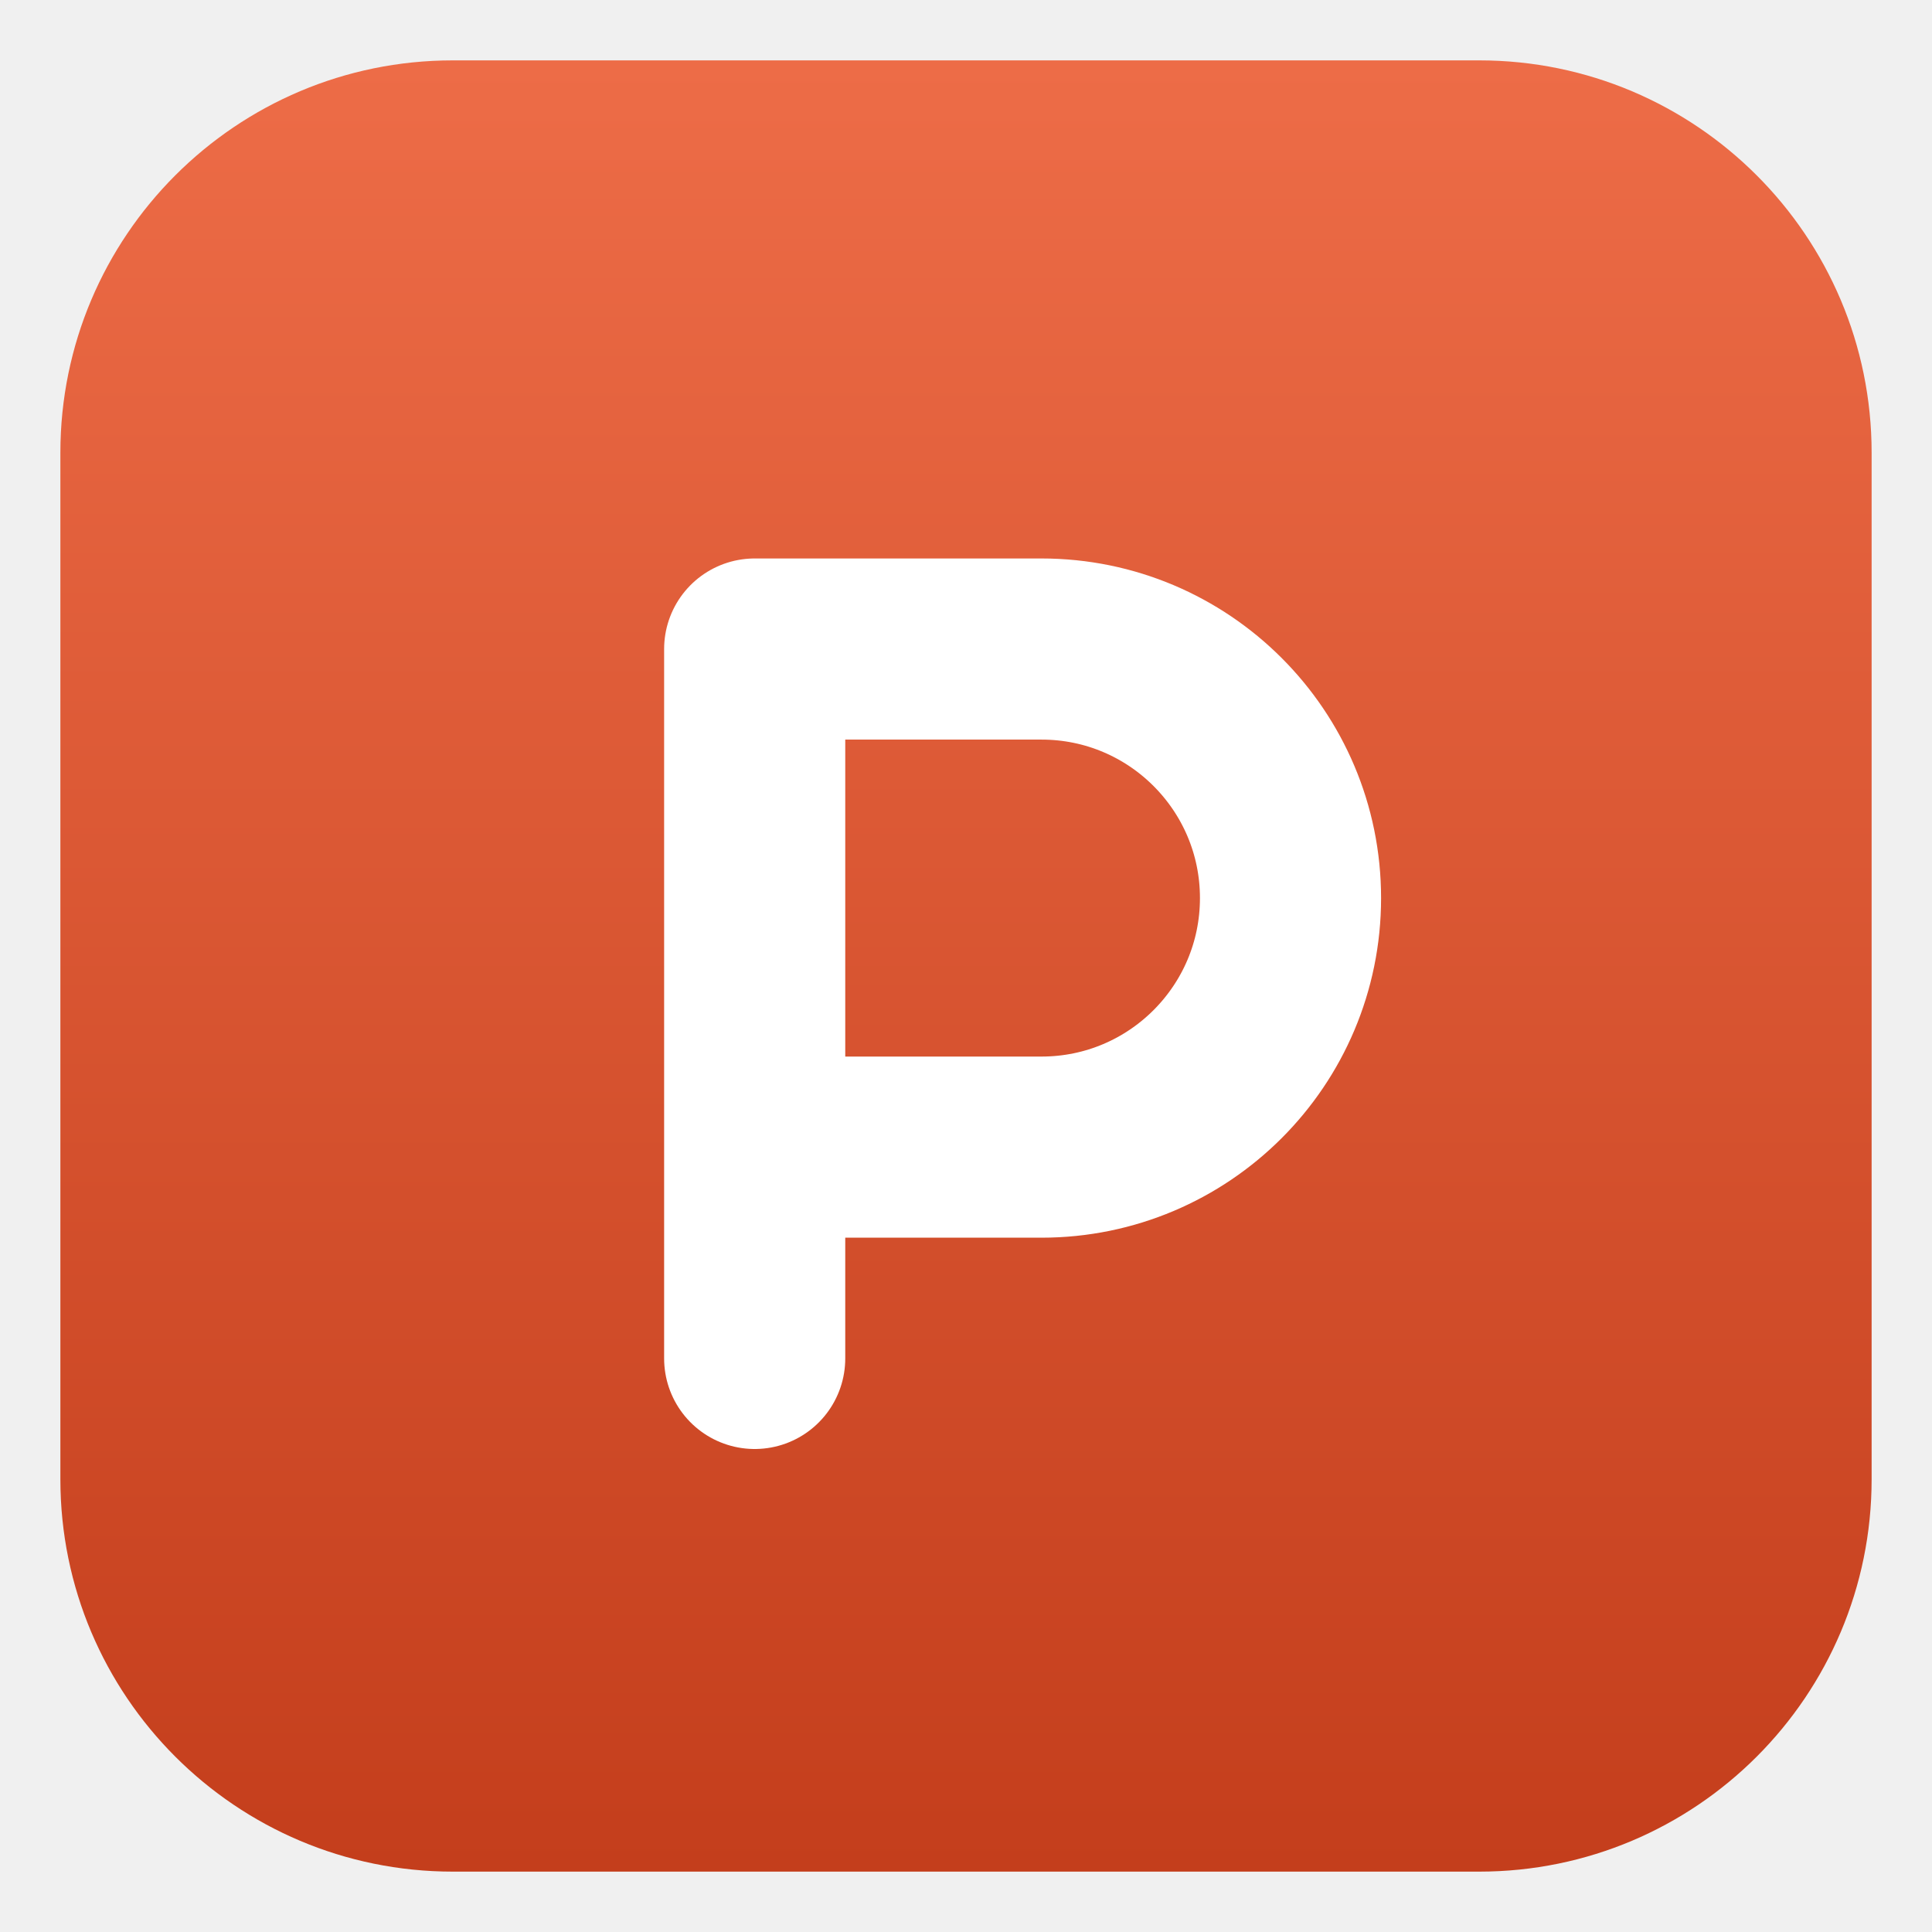
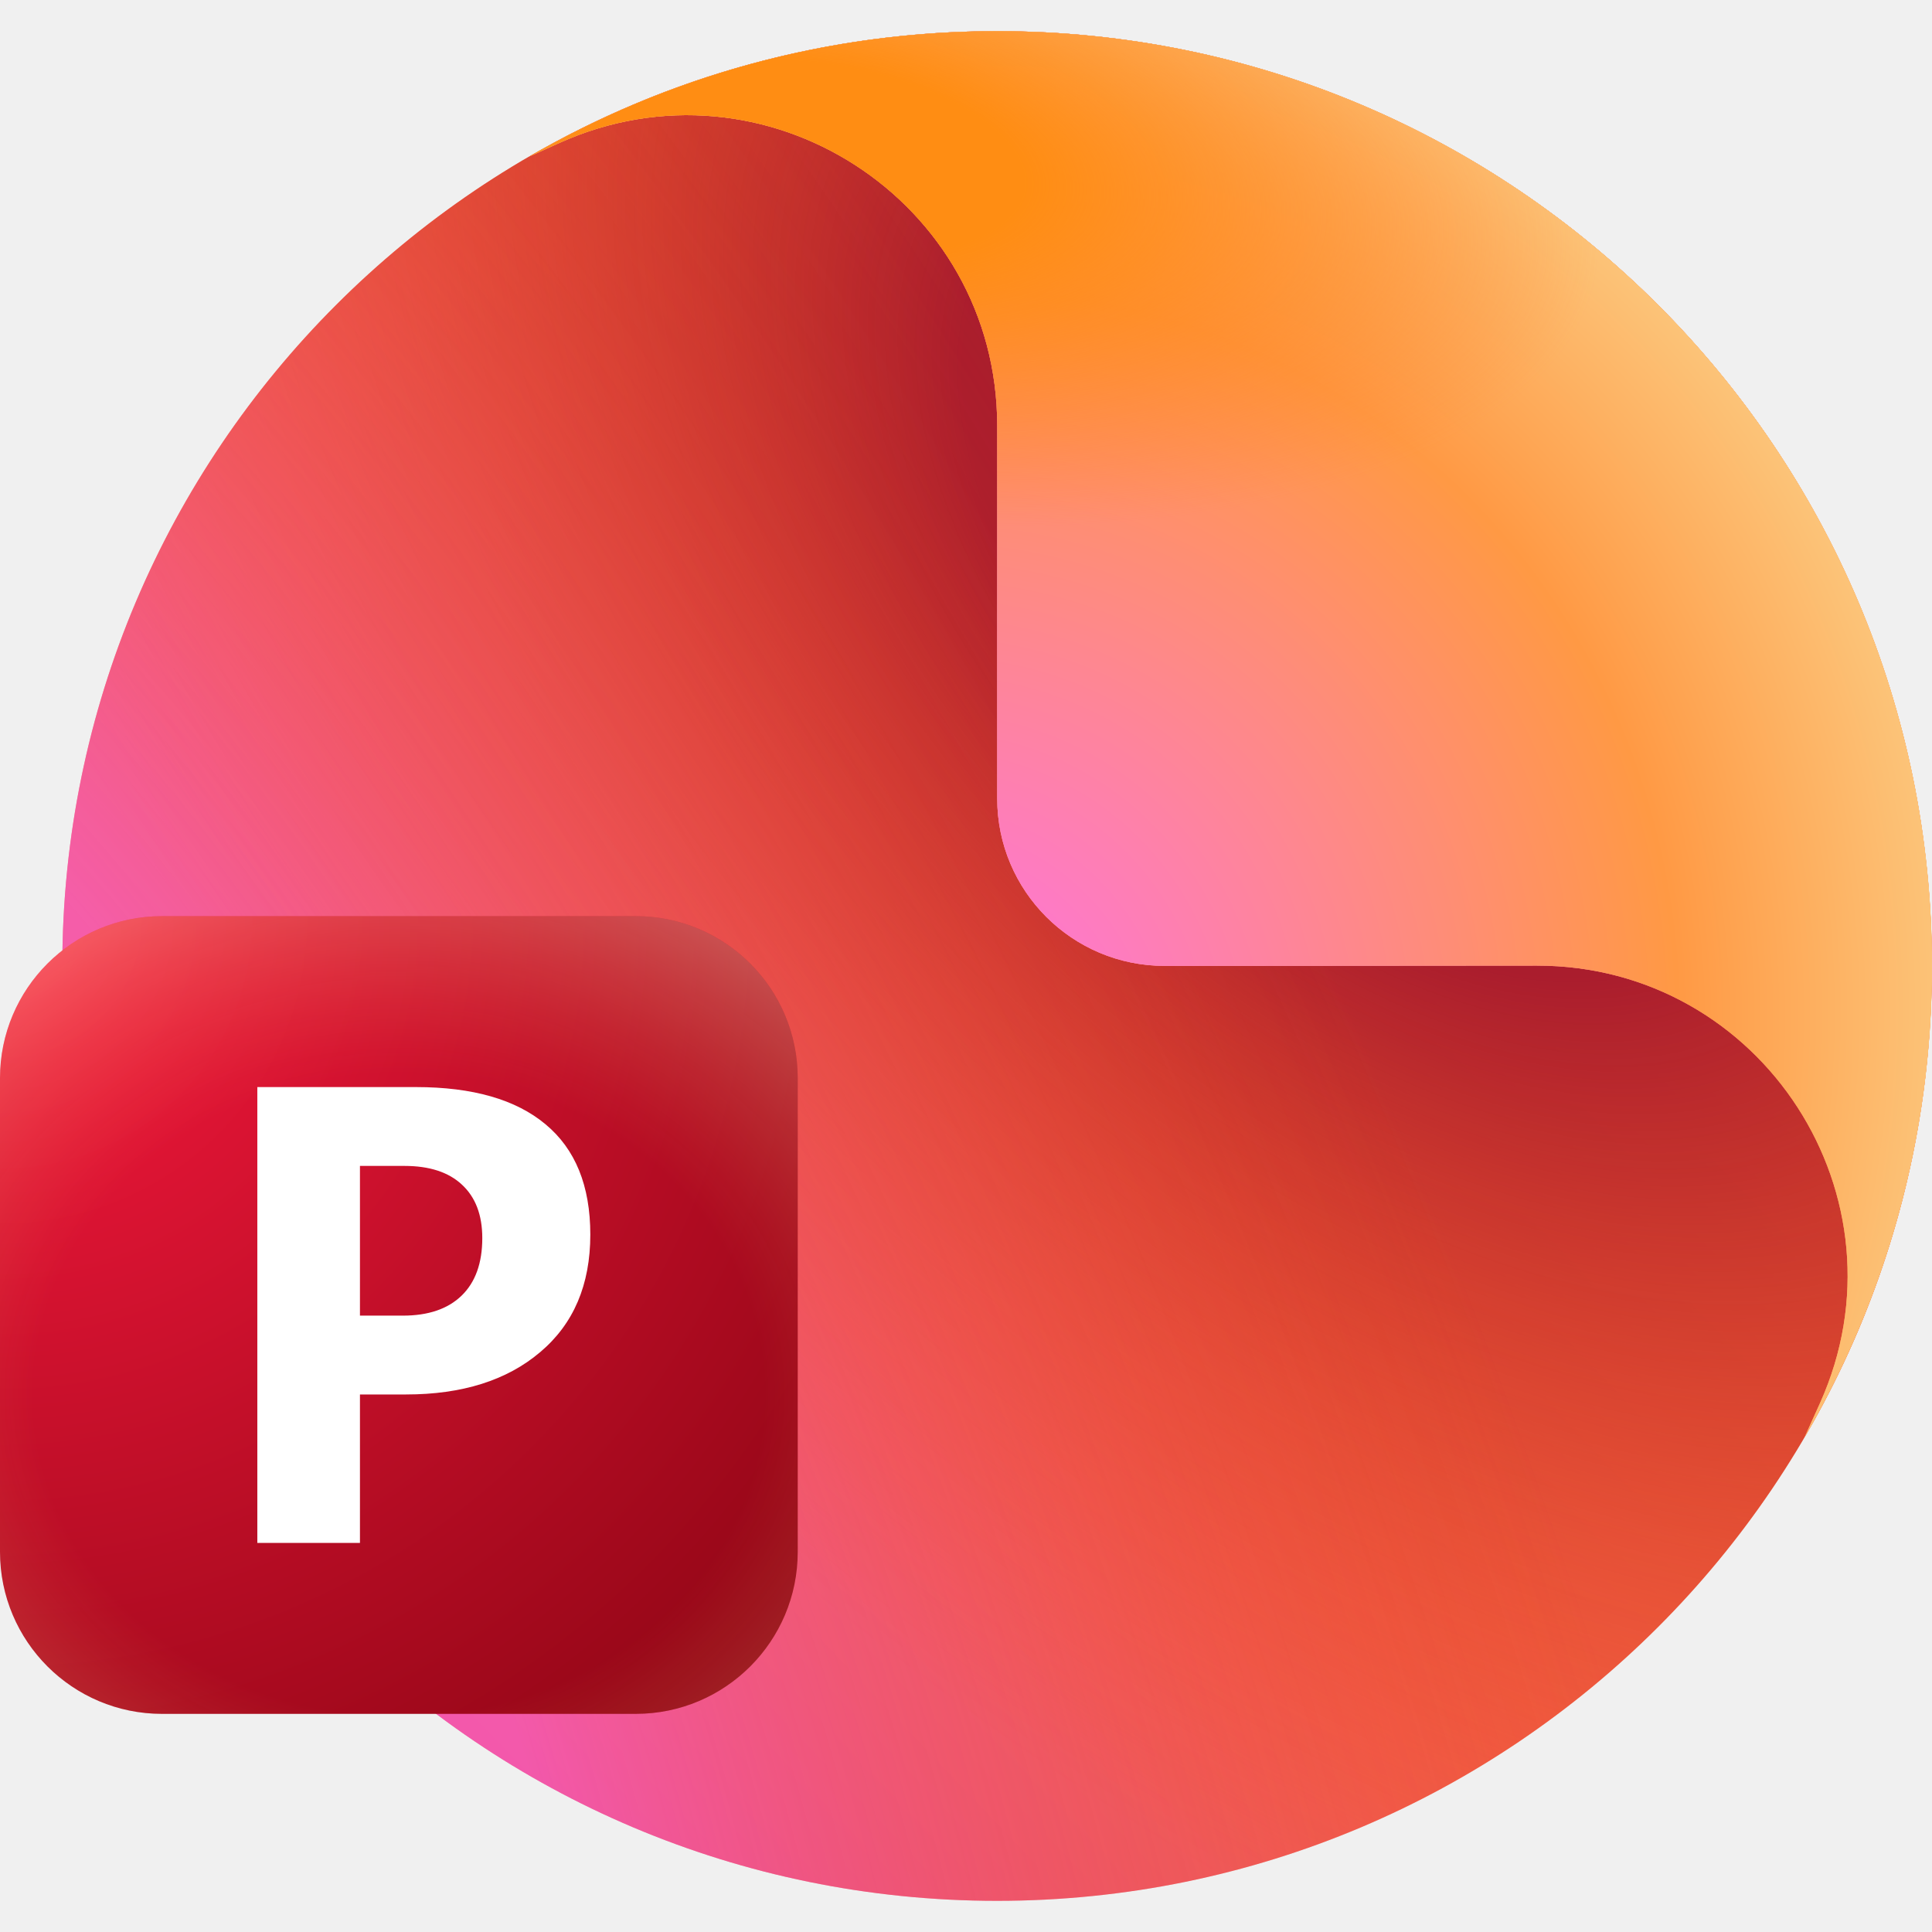
- <svg xmlns="http://www.w3.org/2000/svg" viewBox="0 0 64 64">
-   <defs>
-     <linearGradient id="g" x1="0" y1="0" x2="0" y2="1">
-       <stop offset="0" stop-color="#ed6c47" />
-       <stop offset="1" stop-color="#c43e1c" />
-     </linearGradient>
-   </defs>
-   <rect x="2" y="2" width="60" height="60" rx="13" fill="url(#g)" />
-   <path d="M25 45 L25 21.5 L34.5 21.5 A 8.25 8.25 0 0 1 34.5 38 L25 38" fill="none" stroke="#fff" stroke-width="6" stroke-linecap="round" stroke-linejoin="round" />
+ <svg xmlns="http://www.w3.org/2000/svg" viewBox="0 0 581.25 581.25">
+   <svg x="0" y="9.375" width="581.25" height="562.5" version="1.1" viewBox="60 78.75 581.25 562.5">
+     <defs>
+       <linearGradient id="linear0" gradientUnits="userSpaceOnUse" x1="22.096" y1="4.056" x2="-0.876" y2="26.033" gradientTransform="matrix(15,0,0,15,0,0)">
+         <stop offset="0.058" style="stop-color:rgb(100%,49.804%,28.235%);stop-opacity:1;" />
+         <stop offset="1" style="stop-color:rgb(89.804%,28.627%,35.686%);stop-opacity:1;" />
+       </linearGradient>
+       <radialGradient id="radial0" gradientUnits="userSpaceOnUse" cx="0" cy="0" fx="0" fy="0" r="1" gradientTransform="matrix(-399.2887,399.2887,-672.0565,-672.0565,471.141,241.9605)">
+         <stop offset="0.152" style="stop-color:rgb(66.667%,11.373%,17.647%);stop-opacity:1;" />
+         <stop offset="0.381" style="stop-color:rgb(81.961%,16.863%,9.412%);stop-opacity:0.439;" />
+         <stop offset="0.602" style="stop-color:rgb(100%,23.529%,0%);stop-opacity:0;" />
+       </radialGradient>
+       <radialGradient id="radial1" gradientUnits="userSpaceOnUse" cx="0" cy="0" fx="0" fy="0" r="1" gradientTransform="matrix(484.0121,-228.6178,414.1745,876.8582,-19.41075,588.618)">
+         <stop offset="0.407" style="stop-color:rgb(100%,40%,98.431%);stop-opacity:0.502;" />
+         <stop offset="1" style="stop-color:rgb(91.765%,23.922%,0.392%);stop-opacity:0;" />
+       </radialGradient>
+       <linearGradient id="linear1" gradientUnits="userSpaceOnUse" x1="27.549" y1="28.172" x2="47.729" y2="13.216" gradientTransform="matrix(15,0,0,15,0,0)">
+         <stop offset="0.311" style="stop-color:rgb(100%,43.137%,18.824%);stop-opacity:1;" />
+         <stop offset="0.635" style="stop-color:rgb(100%,62.745%,36.078%);stop-opacity:1;" />
+       </linearGradient>
+       <radialGradient id="radial2" gradientUnits="userSpaceOnUse" cx="0" cy="0" fx="0" fy="0" r="1" gradientTransform="matrix(355.8576,74.56878,-71.0897,339.2547,312.756,393.6315)">
+         <stop offset="0.786" style="stop-color:rgb(100%,62.745%,36.078%);stop-opacity:0;" />
+         <stop offset="0.905" style="stop-color:rgb(100%,80.784%,51.765%);stop-opacity:1;" />
+       </radialGradient>
+       <radialGradient id="radial3" gradientUnits="userSpaceOnUse" cx="0" cy="0" fx="0" fy="0" r="1" gradientTransform="matrix(307.2114,-201.0159,192.2338,293.7898,369.795,355.7805)">
+         <stop offset="0.295" style="stop-color:rgb(100%,60%,91.373%);stop-opacity:0.8;" />
+         <stop offset="0.728" style="stop-color:rgb(100%,60%,91.373%);stop-opacity:0;" />
+       </radialGradient>
+       <radialGradient id="radial4" gradientUnits="userSpaceOnUse" cx="0" cy="0" fx="0" fy="0" r="1" gradientTransform="matrix(257.1432,-294.3951,268.8645,234.8431,328.5675,398.718)">
+         <stop offset="0" style="stop-color:rgb(99.216%,43.137%,97.647%);stop-opacity:1;" />
+         <stop offset="0.637" style="stop-color:rgb(100%,60%,26.667%);stop-opacity:1;" />
+         <stop offset="0.852" style="stop-color:rgb(98.824%,76.863%,47.451%);stop-opacity:1;" />
+       </radialGradient>
+       <radialGradient id="radial5" gradientUnits="userSpaceOnUse" cx="0" cy="0" fx="0" fy="0" r="1" gradientTransform="matrix(-29.04584,196.8193,-444.8148,-65.64406,302.985,115.9199)">
+         <stop offset="0.144" style="stop-color:rgb(100%,55.294%,7.451%);stop-opacity:1;" />
+         <stop offset="0.537" style="stop-color:rgb(100%,49.804%,16.078%);stop-opacity:0;" />
+       </radialGradient>
+       <radialGradient id="radial6" gradientUnits="userSpaceOnUse" cx="0" cy="0" fx="0" fy="0" r="1" gradientTransform="matrix(239.9998,239.9998,-239.9998,239.9998,59.97075,345)">
+         <stop offset="0" style="stop-color:rgb(97.255%,9.804%,24.314%);stop-opacity:1;" />
+         <stop offset="0.939" style="stop-color:rgb(57.255%,2.353%,8.627%);stop-opacity:1;" />
+       </radialGradient>
+       <radialGradient id="radial7" gradientUnits="userSpaceOnUse" cx="0" cy="0" fx="0" fy="0" r="1" gradientTransform="matrix(0.000000000000010287,168,-191.25,0.000000000000011711,179.97,489)">
+         <stop offset="0.576" style="stop-color:rgb(100%,69.02%,33.333%);stop-opacity:0;" />
+         <stop offset="0.974" style="stop-color:rgb(100%,94.902%,74.51%);stop-opacity:0.302;" />
+       </radialGradient>
+     </defs>
+     <g id="surface1">
+       <path style=" stroke:none;fill-rule:nonzero;fill:url(#linear0);" d="M 641.199 360 C 641.199 204.668 515.293 78.75 359.977 78.75 C 204.66 78.75 78.75 204.668 78.75 360 C 78.75 515.332 204.66 641.25 359.977 641.25 C 515.293 641.25 641.199 515.332 641.199 360 Z M 641.199 360 " />
+       <path style=" stroke:none;fill-rule:nonzero;fill:url(#radial0);" d="M 641.199 360 C 641.199 204.668 515.293 78.75 359.977 78.75 C 204.66 78.75 78.75 204.668 78.75 360 C 78.75 515.332 204.66 641.25 359.977 641.25 C 515.293 641.25 641.199 515.332 641.199 360 Z M 641.199 360 " />
+       <path style=" stroke:none;fill-rule:nonzero;fill:url(#radial1);" d="M 641.199 360 C 641.199 204.668 515.293 78.75 359.977 78.75 C 204.66 78.75 78.75 204.668 78.75 360 C 78.75 515.332 204.66 641.25 359.977 641.25 C 515.293 641.25 641.199 515.332 641.199 360 Z M 641.199 360 " />
+       <path style=" stroke:none;fill-rule:nonzero;fill:url(#linear1);" d="M 360.016 78.75 C 515.328 78.754 641.234 204.672 641.234 360 C 641.234 411.672 627.273 460.07 602.961 501.68 L 607.531 491.559 C 635.363 429.762 590.125 359.832 522.348 359.883 L 410.418 359.969 C 382.594 359.992 360.016 337.434 360.016 309.609 L 360.016 197.477 C 360.012 129.672 290.004 84.484 228.223 112.41 L 219.227 116.484 C 260.633 92.492 308.719 78.75 360.016 78.75 Z M 360.016 78.75 " />
+       <path style=" stroke:none;fill-rule:nonzero;fill:url(#radial2);" d="M 360.016 78.75 C 515.328 78.754 641.234 204.672 641.234 360 C 641.234 411.672 627.273 460.07 602.961 501.68 L 607.531 491.559 C 635.363 429.762 590.125 359.832 522.348 359.883 L 410.418 359.969 C 382.594 359.992 360.016 337.434 360.016 309.609 L 360.016 197.477 C 360.012 129.672 290.004 84.484 228.223 112.41 L 219.227 116.484 C 260.633 92.492 308.719 78.75 360.016 78.75 Z M 360.016 78.75 " />
+       <path style=" stroke:none;fill-rule:nonzero;fill:url(#radial3);" d="M 360.016 78.75 C 515.328 78.754 641.234 204.672 641.234 360 C 641.234 411.672 627.273 460.07 602.961 501.68 L 607.531 491.559 C 635.363 429.762 590.125 359.832 522.348 359.883 L 410.418 359.969 C 382.594 359.992 360.016 337.434 360.016 309.609 L 360.016 197.477 C 360.012 129.672 290.004 84.484 228.223 112.41 L 219.227 116.484 C 260.633 92.492 308.719 78.75 360.016 78.75 Z M 360.016 78.75 " />
+       <path style=" stroke:none;fill-rule:nonzero;fill:url(#radial4);" d="M 360.016 78.75 C 515.328 78.754 641.234 204.672 641.234 360 C 641.234 411.672 627.273 460.07 602.961 501.68 L 607.531 491.559 C 635.363 429.762 590.125 359.832 522.348 359.883 L 410.418 359.969 C 382.594 359.992 360.016 337.434 360.016 309.609 L 360.016 197.477 C 360.012 129.672 290.004 84.484 228.223 112.41 L 219.227 116.484 C 260.633 92.492 308.719 78.75 360.016 78.75 Z M 360.016 78.75 " />
+       <path style=" stroke:none;fill-rule:nonzero;fill:url(#radial5);" d="M 360.016 78.75 C 515.328 78.754 641.234 204.672 641.234 360 C 641.234 411.672 627.273 460.07 602.961 501.68 L 607.531 491.559 C 635.363 429.762 590.125 359.832 522.348 359.883 L 410.418 359.969 C 382.594 359.992 360.016 337.434 360.016 309.609 L 360.016 197.477 C 360.012 129.672 290.004 84.484 228.223 112.41 L 219.227 116.484 C 260.633 92.492 308.719 78.75 360.016 78.75 Z M 360.016 78.75 " />
+       <path style=" stroke:none;fill-rule:nonzero;fill:url(#radial6);" d="M 108.75 345 L 251.25 345 C 278.176 345 300 366.824 300 393.75 L 300 536.25 C 300 563.176 278.176 585 251.25 585 L 108.75 585 C 81.824 585 60 563.176 60 536.25 L 60 393.75 C 60 366.824 81.824 345 108.75 345 Z M 108.75 345 " />
+       <path style=" stroke:none;fill-rule:nonzero;fill:url(#radial7);" d="M 108.75 345 L 251.25 345 C 278.176 345 300 366.824 300 393.75 L 300 536.25 C 300 563.176 278.176 585 251.25 585 L 108.75 585 C 81.824 585 60 563.176 60 536.25 L 60 393.75 C 60 366.824 81.824 345 108.75 345 Z M 108.75 345 " />
+       <path style=" stroke:none;fill-rule:nonzero;fill:rgb(100%,100%,100%);fill-opacity:1;" d="M 168.293 488.906 L 168.293 533.57 L 137.418 533.57 L 137.418 396.426 L 185.117 396.426 C 202.195 396.426 215.195 400.156 224.117 407.617 C 233.105 415.074 237.598 426.137 237.598 440.801 C 237.598 455.914 232.562 467.707 222.492 476.188 C 212.488 484.668 199.039 488.906 182.152 488.906 Z M 168.293 420.145 L 168.293 465.188 L 181.199 465.188 C 188.844 465.188 194.742 463.184 198.883 459.164 C 203.023 455.148 205.098 449.379 205.098 441.855 C 205.098 434.906 203.055 429.551 198.977 425.785 C 194.961 422.023 189.195 420.145 181.676 420.145 Z M 168.293 420.145 " />
+     </g>
+   </svg>
</svg>
